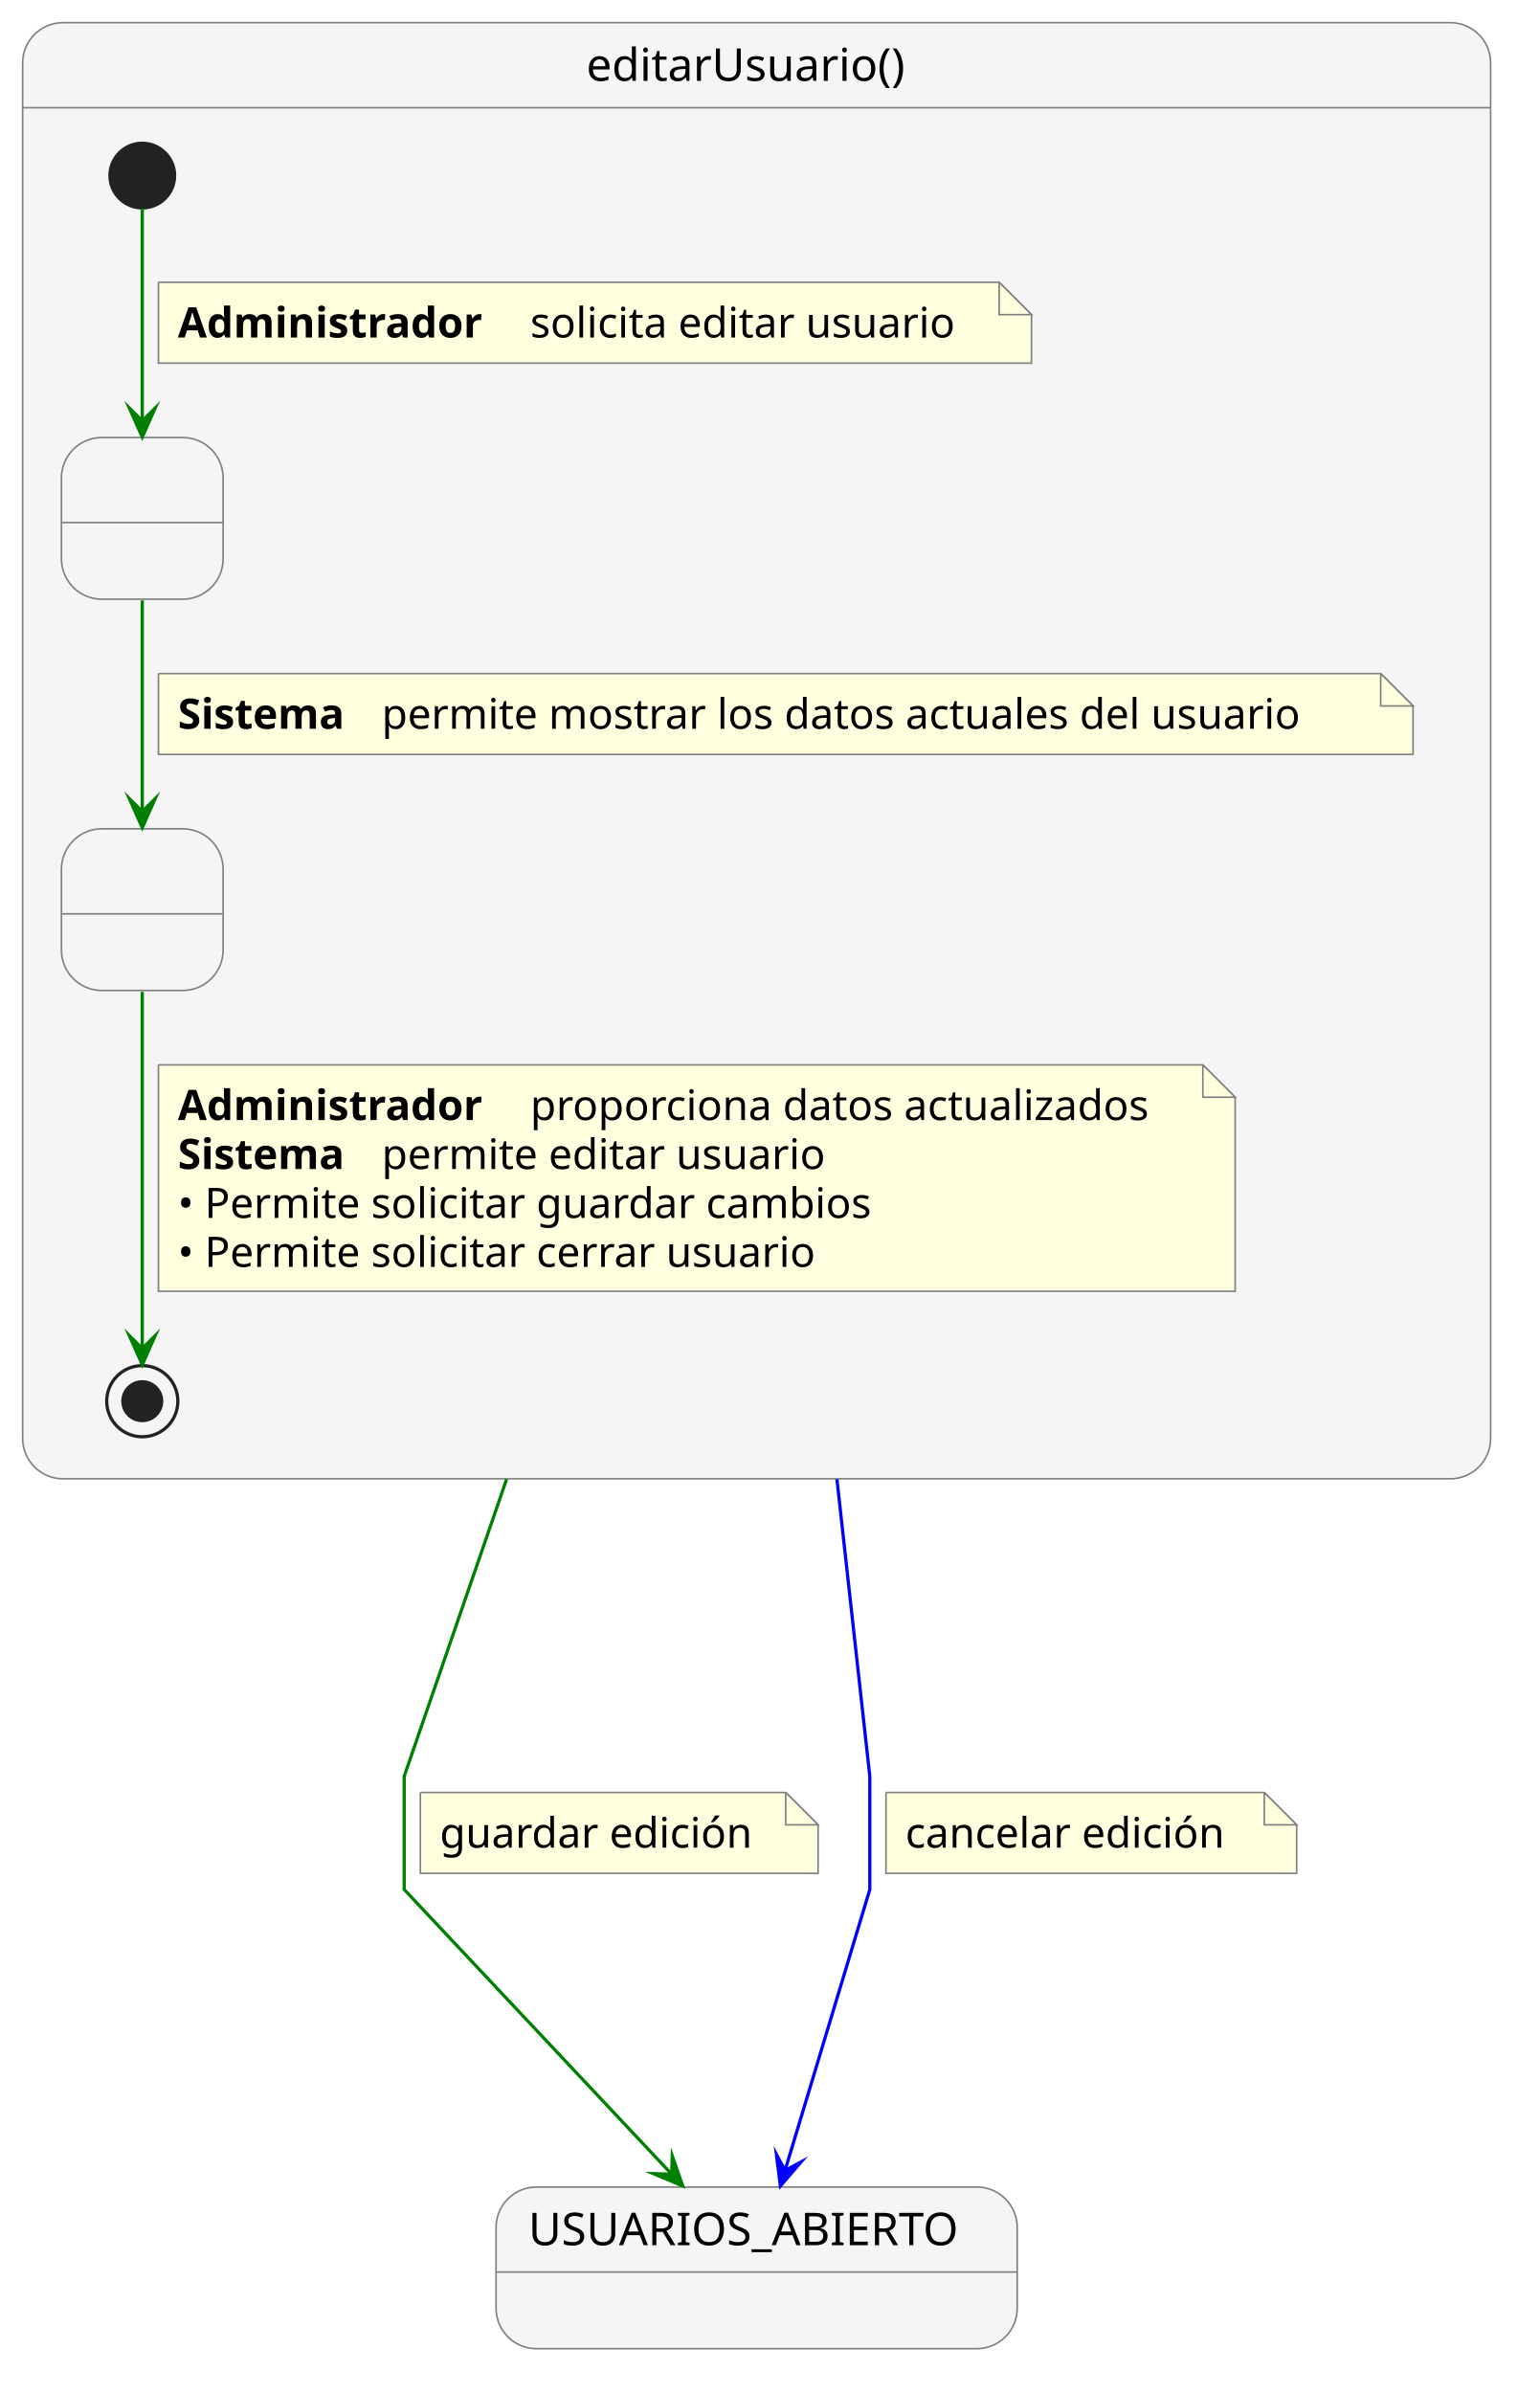
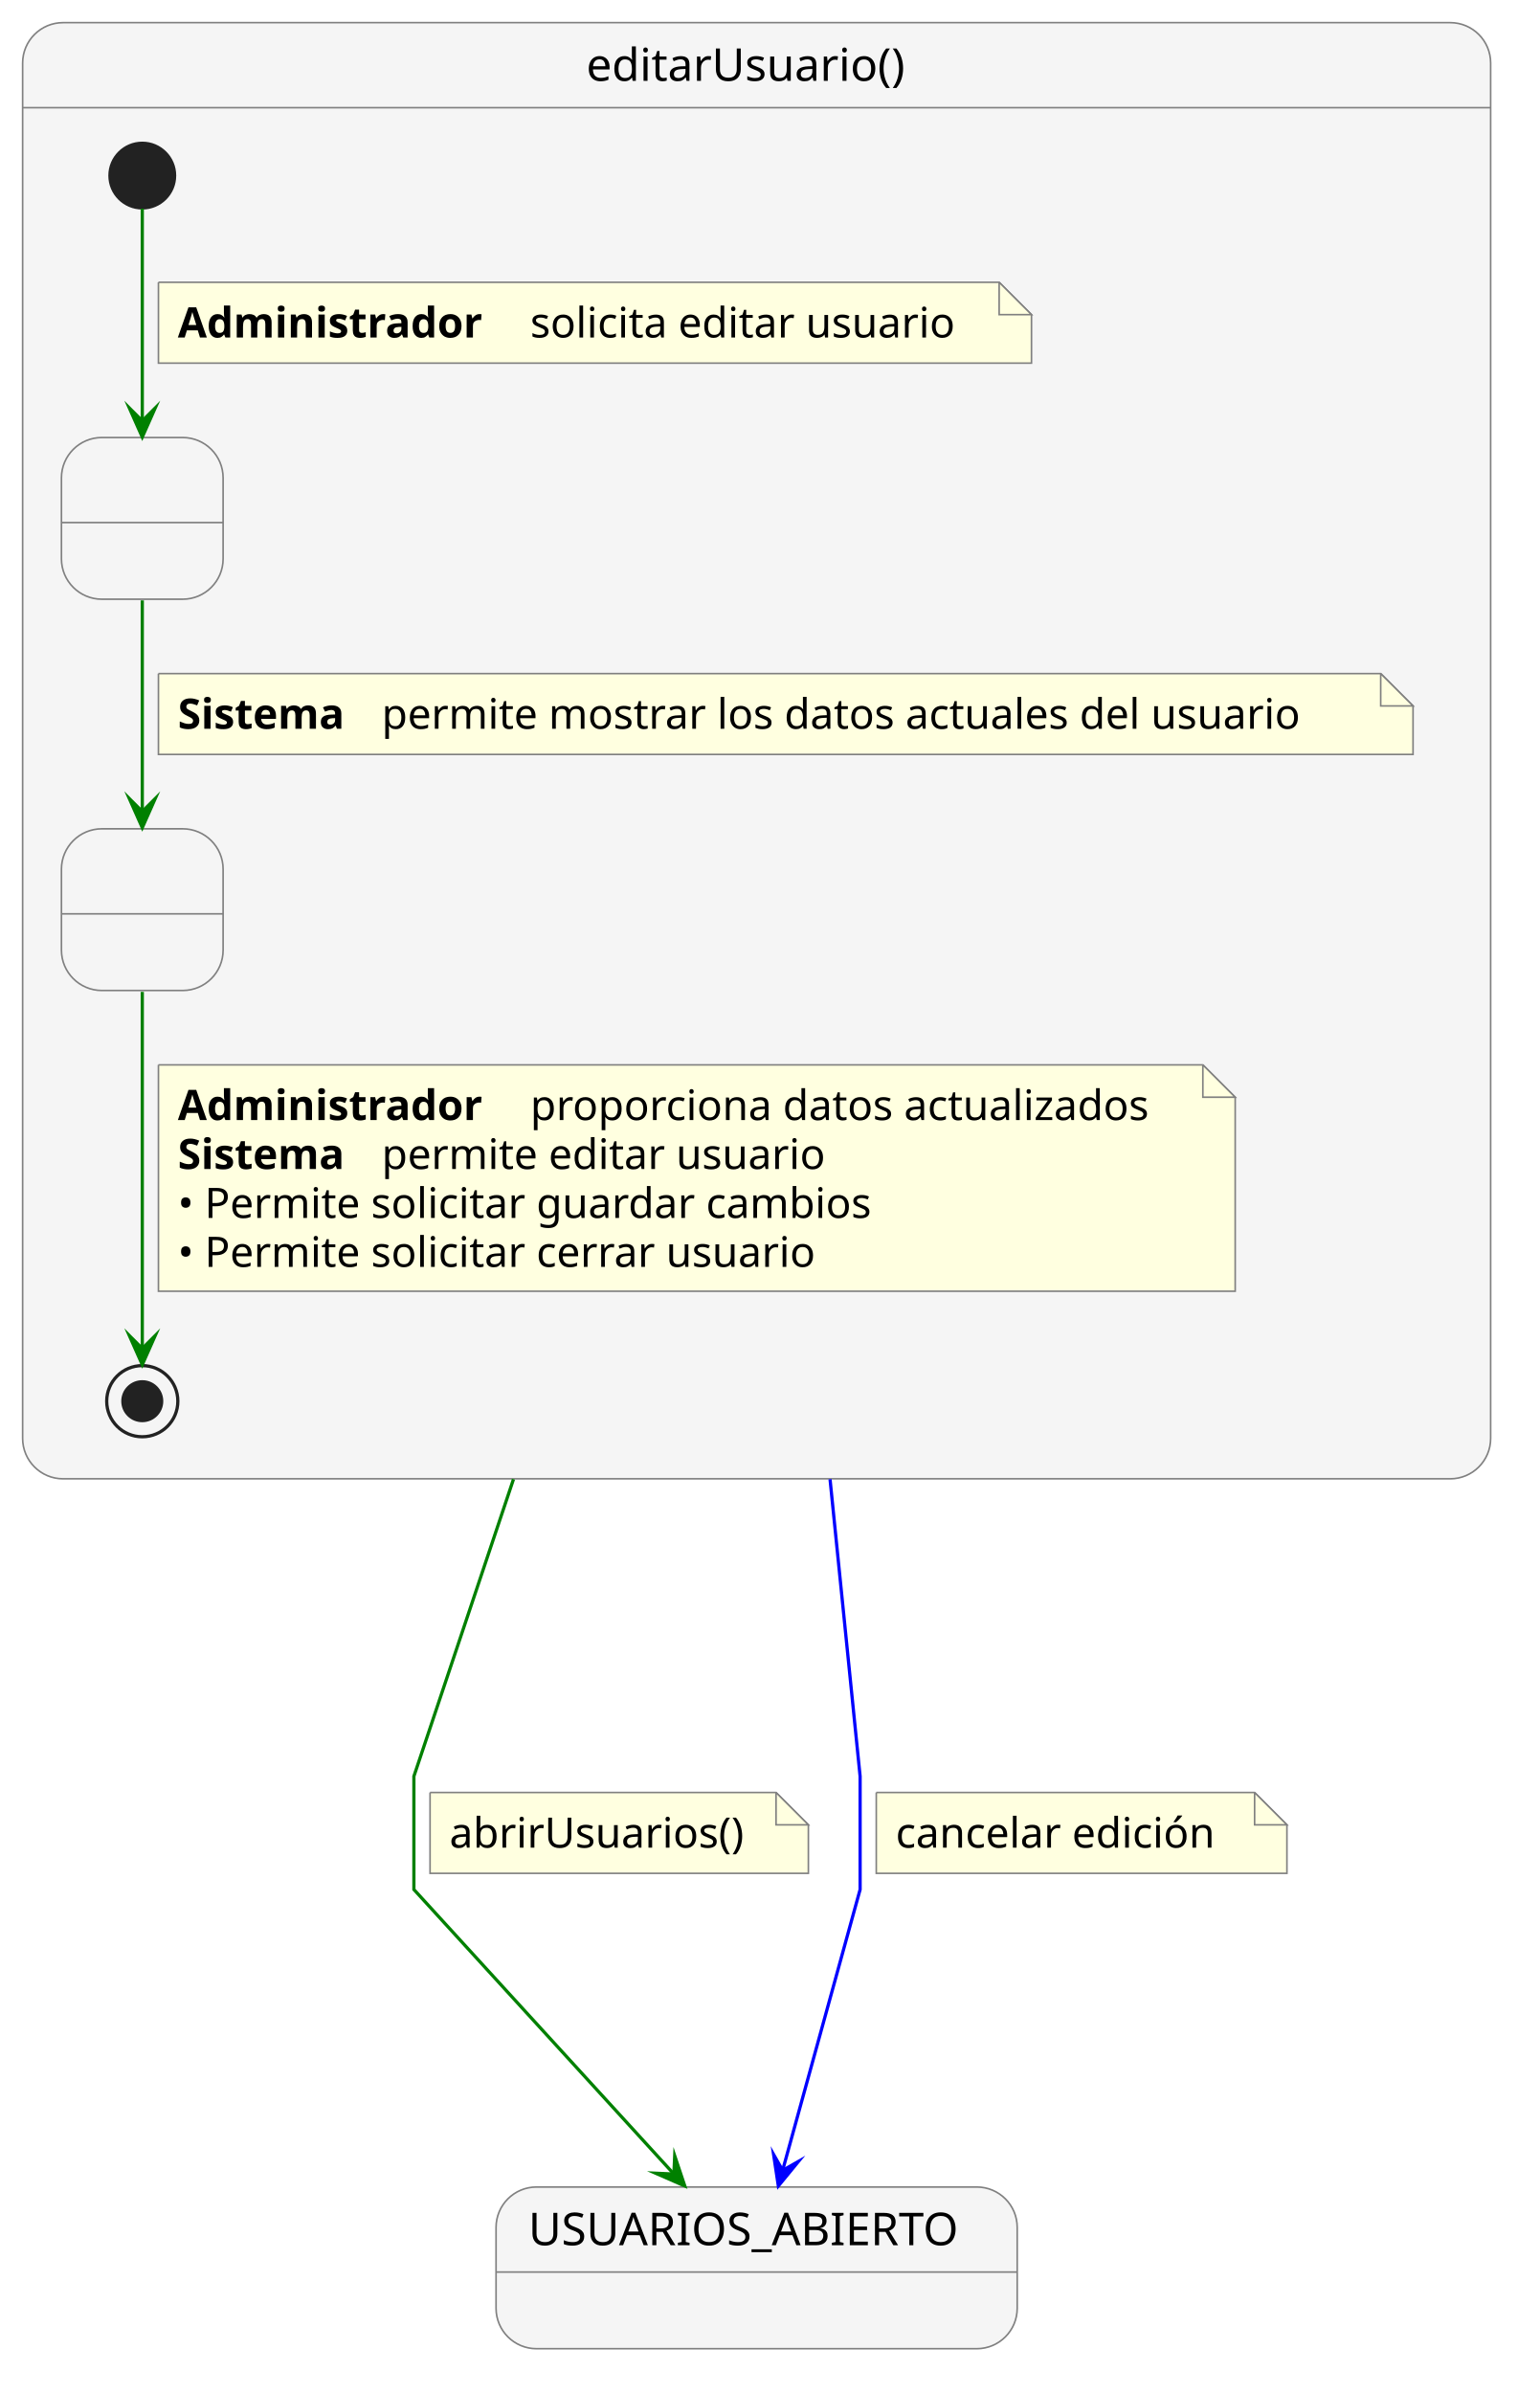
<svg xmlns="http://www.w3.org/2000/svg" version="1.1" data-diagram-type="STATE" style="width:476px;height:740px;background:#FFFFFF;" width="476px" height="740px" viewBox="0 0 476 740" zoomAndPan="magnify" preserveAspectRatio="none" contentStyleType="text/css">
  <defs />
  <g font-family="sans-serif" lengthAdjust="spacing">
    <g class="entity" data-qualified-name="editarUsuario" id="ent0001" data-source-line="9">
      <path d="M19.5,7 L448.5,7 A12.5,12.5 0 0 1 461,19.5 L461,33.297 L7,33.297 L7,19.5 A12.5,12.5 0 0 1 19.5,7" fill="#F5F5F5" />
      <path d="M7,33.297 L461,33.297 L461,444.797 A12.5,12.5 0 0 1 448.5,457.297 L19.5,457.297 A12.5,12.5 0 0 1 7,444.797 L7,33.297" fill="#F5F5F5" />
      <rect x="7" y="7" width="454" height="450.297" fill="none" style="stroke:#808080;stroke-width:0.5;" rx="12.5" ry="12.5" />
      <line x1="7" y1="33.297" x2="461" y2="33.297" style="stroke:#808080;stroke-width:0.5;" />
      <text x="181.329" y="24.995" fill="#000" font-size="14" textLength="105.342">editarUsuario()</text>
      <g class="entity" data-qualified-name="editarUsuario.Paso1" id="ent0002" data-source-line="12">
        <rect x="19" y="135.297" width="50" height="50" fill="#F5F5F5" style="stroke:#808080;stroke-width:0.5;" rx="12.5" ry="12.5" />
        <line x1="19" y1="161.594" x2="69" y2="161.594" style="stroke:#808080;stroke-width:0.5;" />
        <text x="41.775" y="153.292" fill="#000" font-size="14"> </text>
      </g>
      <g class="entity" data-qualified-name="editarUsuario.Paso2" id="ent0003" data-source-line="13">
        <rect x="19" y="256.297" width="50" height="50" fill="#F5F5F5" style="stroke:#808080;stroke-width:0.5;" rx="12.5" ry="12.5" />
        <line x1="19" y1="282.594" x2="69" y2="282.594" style="stroke:#808080;stroke-width:0.5;" />
        <text x="41.775" y="274.292" fill="#000" font-size="14"> </text>
      </g>
      <g class="start_entity" data-qualified-name="editarUsuario..start.editarUsuario" id="ent0005" data-source-line="15">
        <ellipse cx="44" cy="54.297" rx="10" ry="10" fill="#222" style="stroke:#222;stroke-width:1;" />
      </g>
      <g class="end_entity" data-qualified-name="editarUsuario..end.editarUsuario" id="ent0008" data-source-line="25">
        <ellipse cx="44" cy="433.297" rx="11" ry="11" fill="none" style="stroke:#222;stroke-width:1;" />
        <ellipse cx="44" cy="433.297" rx="6" ry="6" fill="#222" style="stroke:#222;stroke-width:1;" />
      </g>
      <g class="link" data-entity-1="ent0005" data-entity-2="ent0002" id="lnk6" data-source-line="15" data-link-type="dependency">
        <path d="M44,64.527 C44,80.237 44,107.657 44,130.167" style="stroke:#008000;stroke-width:1;" fill="none" id="*start*editarUsuario-to-Paso1" />
        <polygon points="44,135.167,48,126.167,44,130.167,40,126.167,44,135.167" fill="#008000" style="stroke:#008000;stroke-width:1;stroke-linejoin:miter;stroke-miterlimit:10;" />
        <path d="M49,87.297 L49,112.297 L319,112.297 L319,97.297 L309,87.297 L49,87.297" style="stroke:#808080;stroke-width:0.5;" fill="#FFFFE0" />
        <path d="M309,87.297 L309,97.297 L319,97.297 L309,87.297" style="stroke:#808080;stroke-width:0.5;" fill="#FFFFE0" />
        <text x="55" y="104.364" fill="#000" font-size="13" textLength="104.863" font-weight="700">Administrador</text>
        <text x="163.996" y="104.364" fill="#000" font-size="13" textLength="140.436">solicita editar usuario</text>
      </g>
      <g class="link" data-entity-1="ent0002" data-entity-2="ent0003" id="lnk7" data-source-line="20" data-link-type="dependency">
        <path d="M44,185.667 C44,206.197 44,230.437 44,250.957" style="stroke:#008000;stroke-width:1;" fill="none" id="Paso1-to-Paso2" />
        <polygon points="44,255.957,48,246.957,44,250.957,40,246.957,44,255.957" fill="#008000" style="stroke:#008000;stroke-width:1;stroke-linejoin:miter;stroke-miterlimit:10;" />
        <path d="M49,208.297 L49,233.297 L437,233.297 L437,218.297 L427,208.297 L49,208.297" style="stroke:#808080;stroke-width:0.5;" fill="#FFFFE0" />
        <path d="M427,208.297 L427,218.297 L437,218.297 L427,208.297" style="stroke:#808080;stroke-width:0.5;" fill="#FFFFE0" />
        <text x="55" y="225.364" fill="#000" font-size="13" textLength="58.906" font-weight="700">Sistema</text>
        <text x="118.039" y="225.364" fill="#000" font-size="13" textLength="304.072">permite mostrar los datos actuales del usuario</text>
      </g>
      <g class="link" data-entity-1="ent0003" data-entity-2="ent0008" id="lnk9" data-source-line="25" data-link-type="dependency">
        <path d="M44,306.727 C44,340.107 44,393.477 44,417.017" style="stroke:#008000;stroke-width:1;" fill="none" id="Paso2-to-*end*editarUsuario" />
        <polygon points="44,422.017,48,413.017,44,417.017,40,413.017,44,422.017" fill="#008000" style="stroke:#008000;stroke-width:1;stroke-linejoin:miter;stroke-miterlimit:10;" />
        <path d="M49,329.297 L49,399.297 L382,399.297 L382,339.297 L372,329.297 L49,329.297" style="stroke:#808080;stroke-width:0.5;" fill="#FFFFE0" />
        <path d="M372,329.297 L372,339.297 L382,339.297 L372,329.297" style="stroke:#808080;stroke-width:0.5;" fill="#FFFFE0" />
        <text x="55" y="346.364" fill="#000" font-size="13" textLength="104.863" font-weight="700">Administrador</text>
        <text x="163.996" y="346.364" fill="#000" font-size="13" textLength="203.734">proporciona datos actualizados</text>
        <text x="55" y="361.497" fill="#000" font-size="13" textLength="58.906" font-weight="700">Sistema</text>
        <text x="118.039" y="361.497" fill="#000" font-size="13" textLength="145.628">permite editar usuario</text>
        <text x="55" y="376.629" fill="#000" font-size="13" textLength="231.601">• Permite solicitar guardar cambios</text>
        <text x="55" y="391.762" fill="#000" font-size="13" textLength="213.142">• Permite solicitar cerrar usuario</text>
      </g>
    </g>
    <g class="entity" data-qualified-name="USUARIOS_ABIERTO" id="ent0004" data-source-line="35">
      <rect x="153.41" y="676.3" width="161.176" height="50" fill="#F5F5F5" style="stroke:#808080;stroke-width:0.5;" rx="12.5" ry="12.5" />
      <line x1="153.41" y1="702.597" x2="314.586" y2="702.597" style="stroke:#808080;stroke-width:0.5;" />
      <text x="163.41" y="694.295" fill="#000" font-size="14" textLength="141.176">USUARIOS_ABIERTO</text>
    </g>
    <g class="link" data-entity-1="ent0001" data-entity-2="ent0004" id="lnk10" data-source-line="37" data-link-type="dependency">
-       <path d="M156.67,457.43 C138.85,509.13 125,549.3 125,549.3 C125,549.3 125,584.3 125,584.3 C125,584.3 175.766,638.326 207.726,672.336" style="stroke:#008000;stroke-width:1;" fill="none" id="editarUsuario-to-USUARIOS_ABIERTO" />
-       <polygon points="211.15,675.98,207.902,666.682,207.726,672.336,202.072,672.161,211.15,675.98" fill="#008000" style="stroke:#008000;stroke-width:1;stroke-linejoin:miter;stroke-miterlimit:10;" />
-       <path d="M130,554.3 L130,579.3 L253,579.3 L253,564.3 L243,554.3 L130,554.3" style="stroke:#808080;stroke-width:0.5;" fill="#FFFFE0" />
-       <path d="M243,554.3 L243,564.3 L253,564.3 L243,554.3" style="stroke:#808080;stroke-width:0.5;" fill="#FFFFE0" />
-       <text x="136" y="571.367" fill="#000" font-size="13" textLength="102.312">guardar edición</text>
+       <path d="M158.8,457.43 C141.47,509.13 128,549.3 128,549.3 C128,549.3 128,584.3 128,584.3 C128,584.3 177.327,638.279 208.407,672.289" style="stroke:#008000;stroke-width:1;" fill="none" id="editarUsuario-to-USUARIOS_ABIERTO" />
+       <polygon points="211.78,675.98,208.661,666.638,208.407,672.289,202.756,672.035,211.78,675.98" fill="#008000" style="stroke:#008000;stroke-width:1;stroke-linejoin:miter;stroke-miterlimit:10;" />
+       <path d="M133,554.3 L133,579.3 L250,579.3 L250,564.3 L240,554.3 L133,554.3" style="stroke:#808080;stroke-width:0.5;" fill="#FFFFE0" />
+       <path d="M240,554.3 L240,564.3 L250,564.3 L240,554.3" style="stroke:#808080;stroke-width:0.5;" fill="#FFFFE0" />
+       <text x="139" y="571.367" fill="#000" font-size="13" textLength="96.84">abrirUsuarios()</text>
    </g>
    <g class="link" data-entity-1="ent0001" data-entity-2="ent0004" id="lnk11" data-source-line="42" data-link-type="dependency">
-       <path d="M258.83,457.43 C264.55,509.13 269,549.3 269,549.3 C269,549.3 269,584.3 269,584.3 C269,584.3 253.044,637.183 242.784,671.193" style="stroke:#00F;stroke-width:1;" fill="none" id="editarUsuario-to-USUARIOS_ABIERTO-1" />
-       <polygon points="241.34,675.98,247.769,668.519,242.784,671.193,240.11,666.208,241.34,675.98" fill="#00F" style="stroke:#00F;stroke-width:1;stroke-linejoin:miter;stroke-miterlimit:10;" />
-       <path d="M274,554.3 L274,579.3 L401,579.3 L401,564.3 L391,554.3 L274,554.3" style="stroke:#808080;stroke-width:0.5;" fill="#FFFFE0" />
-       <path d="M391,554.3 L391,564.3 L401,564.3 L391,554.3" style="stroke:#808080;stroke-width:0.5;" fill="#FFFFE0" />
-       <text x="280" y="571.367" fill="#000" font-size="13" textLength="106.368">cancelar edición</text>
+       <path d="M256.7,457.43 C261.93,509.13 266,549.3 266,549.3 C266,549.3 266,584.3 266,584.3 C266,584.3 251.419,637.15 242.039,671.16" style="stroke:#00F;stroke-width:1;" fill="none" id="editarUsuario-to-USUARIOS_ABIERTO-1" />
+       <polygon points="240.71,675.98,246.959,668.367,242.039,671.16,239.247,666.24,240.71,675.98" fill="#00F" style="stroke:#00F;stroke-width:1;stroke-linejoin:miter;stroke-miterlimit:10;" />
+       <path d="M271,554.3 L271,579.3 L398,579.3 L398,564.3 L388,554.3 L271,554.3" style="stroke:#808080;stroke-width:0.5;" fill="#FFFFE0" />
+       <path d="M388,554.3 L388,564.3 L398,564.3 L388,554.3" style="stroke:#808080;stroke-width:0.5;" fill="#FFFFE0" />
+       <text x="277" y="571.367" fill="#000" font-size="13" textLength="106.368">cancelar edición</text>
    </g>
  </g>
</svg>
